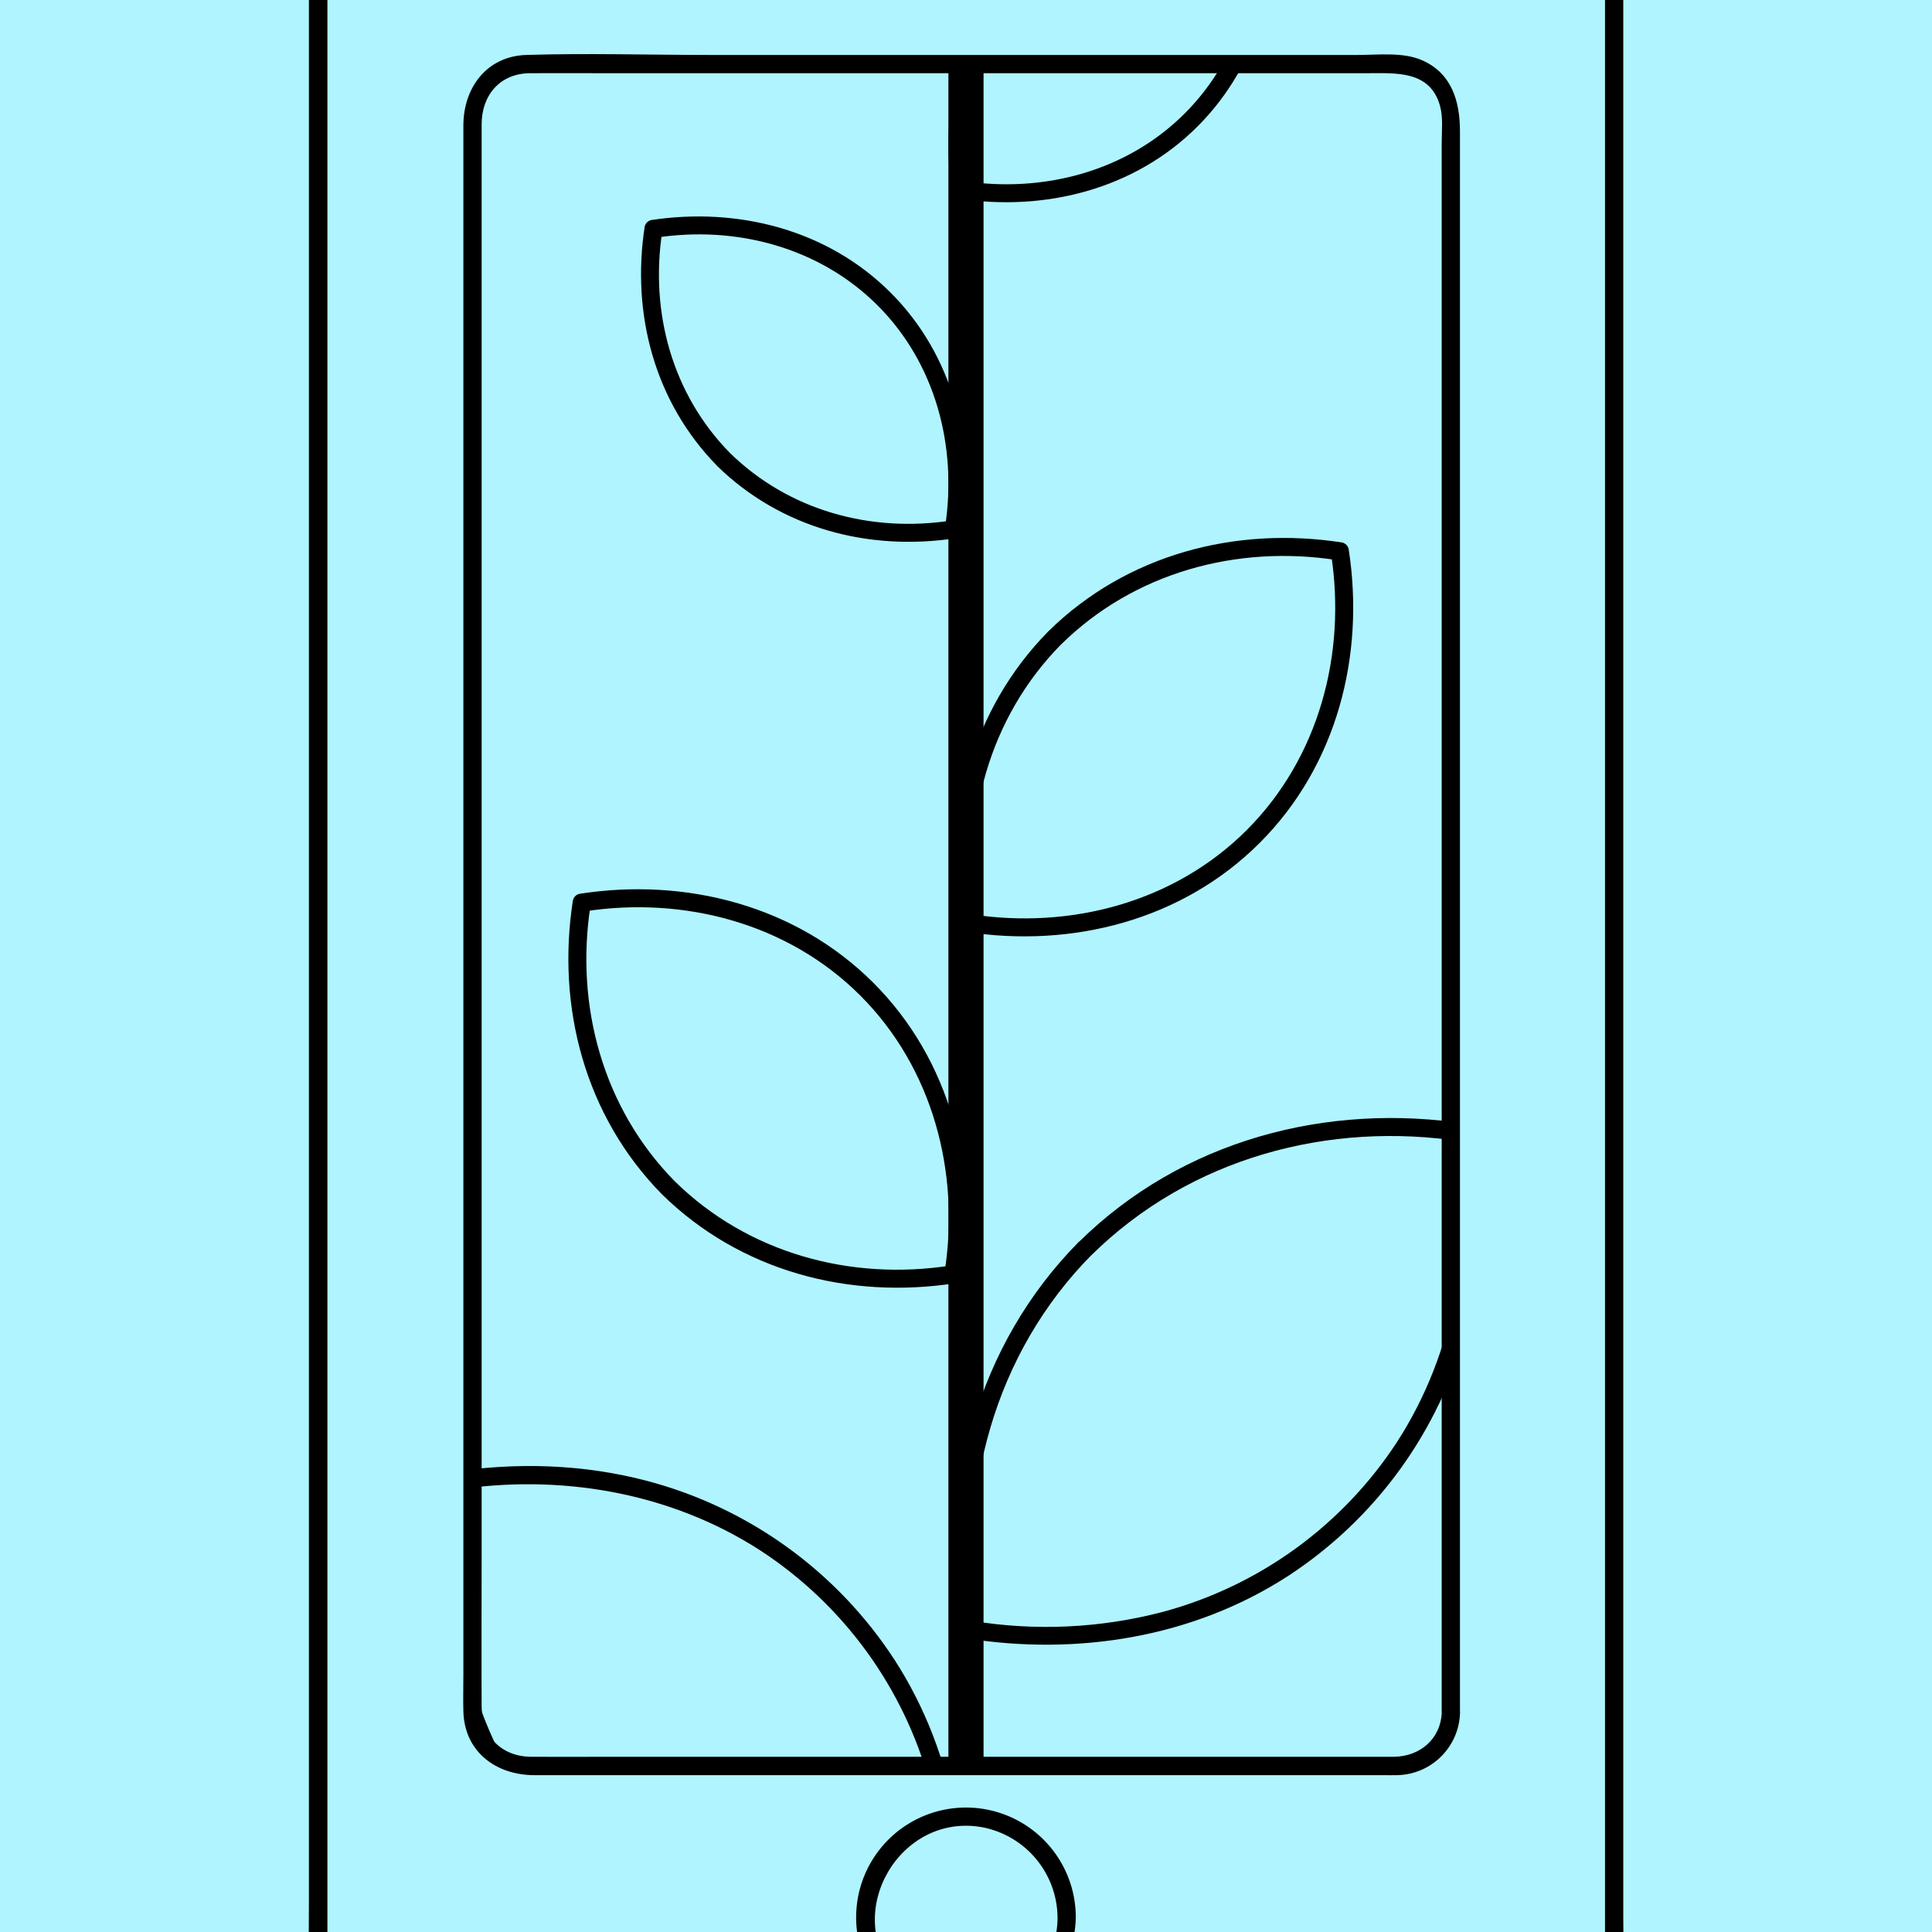
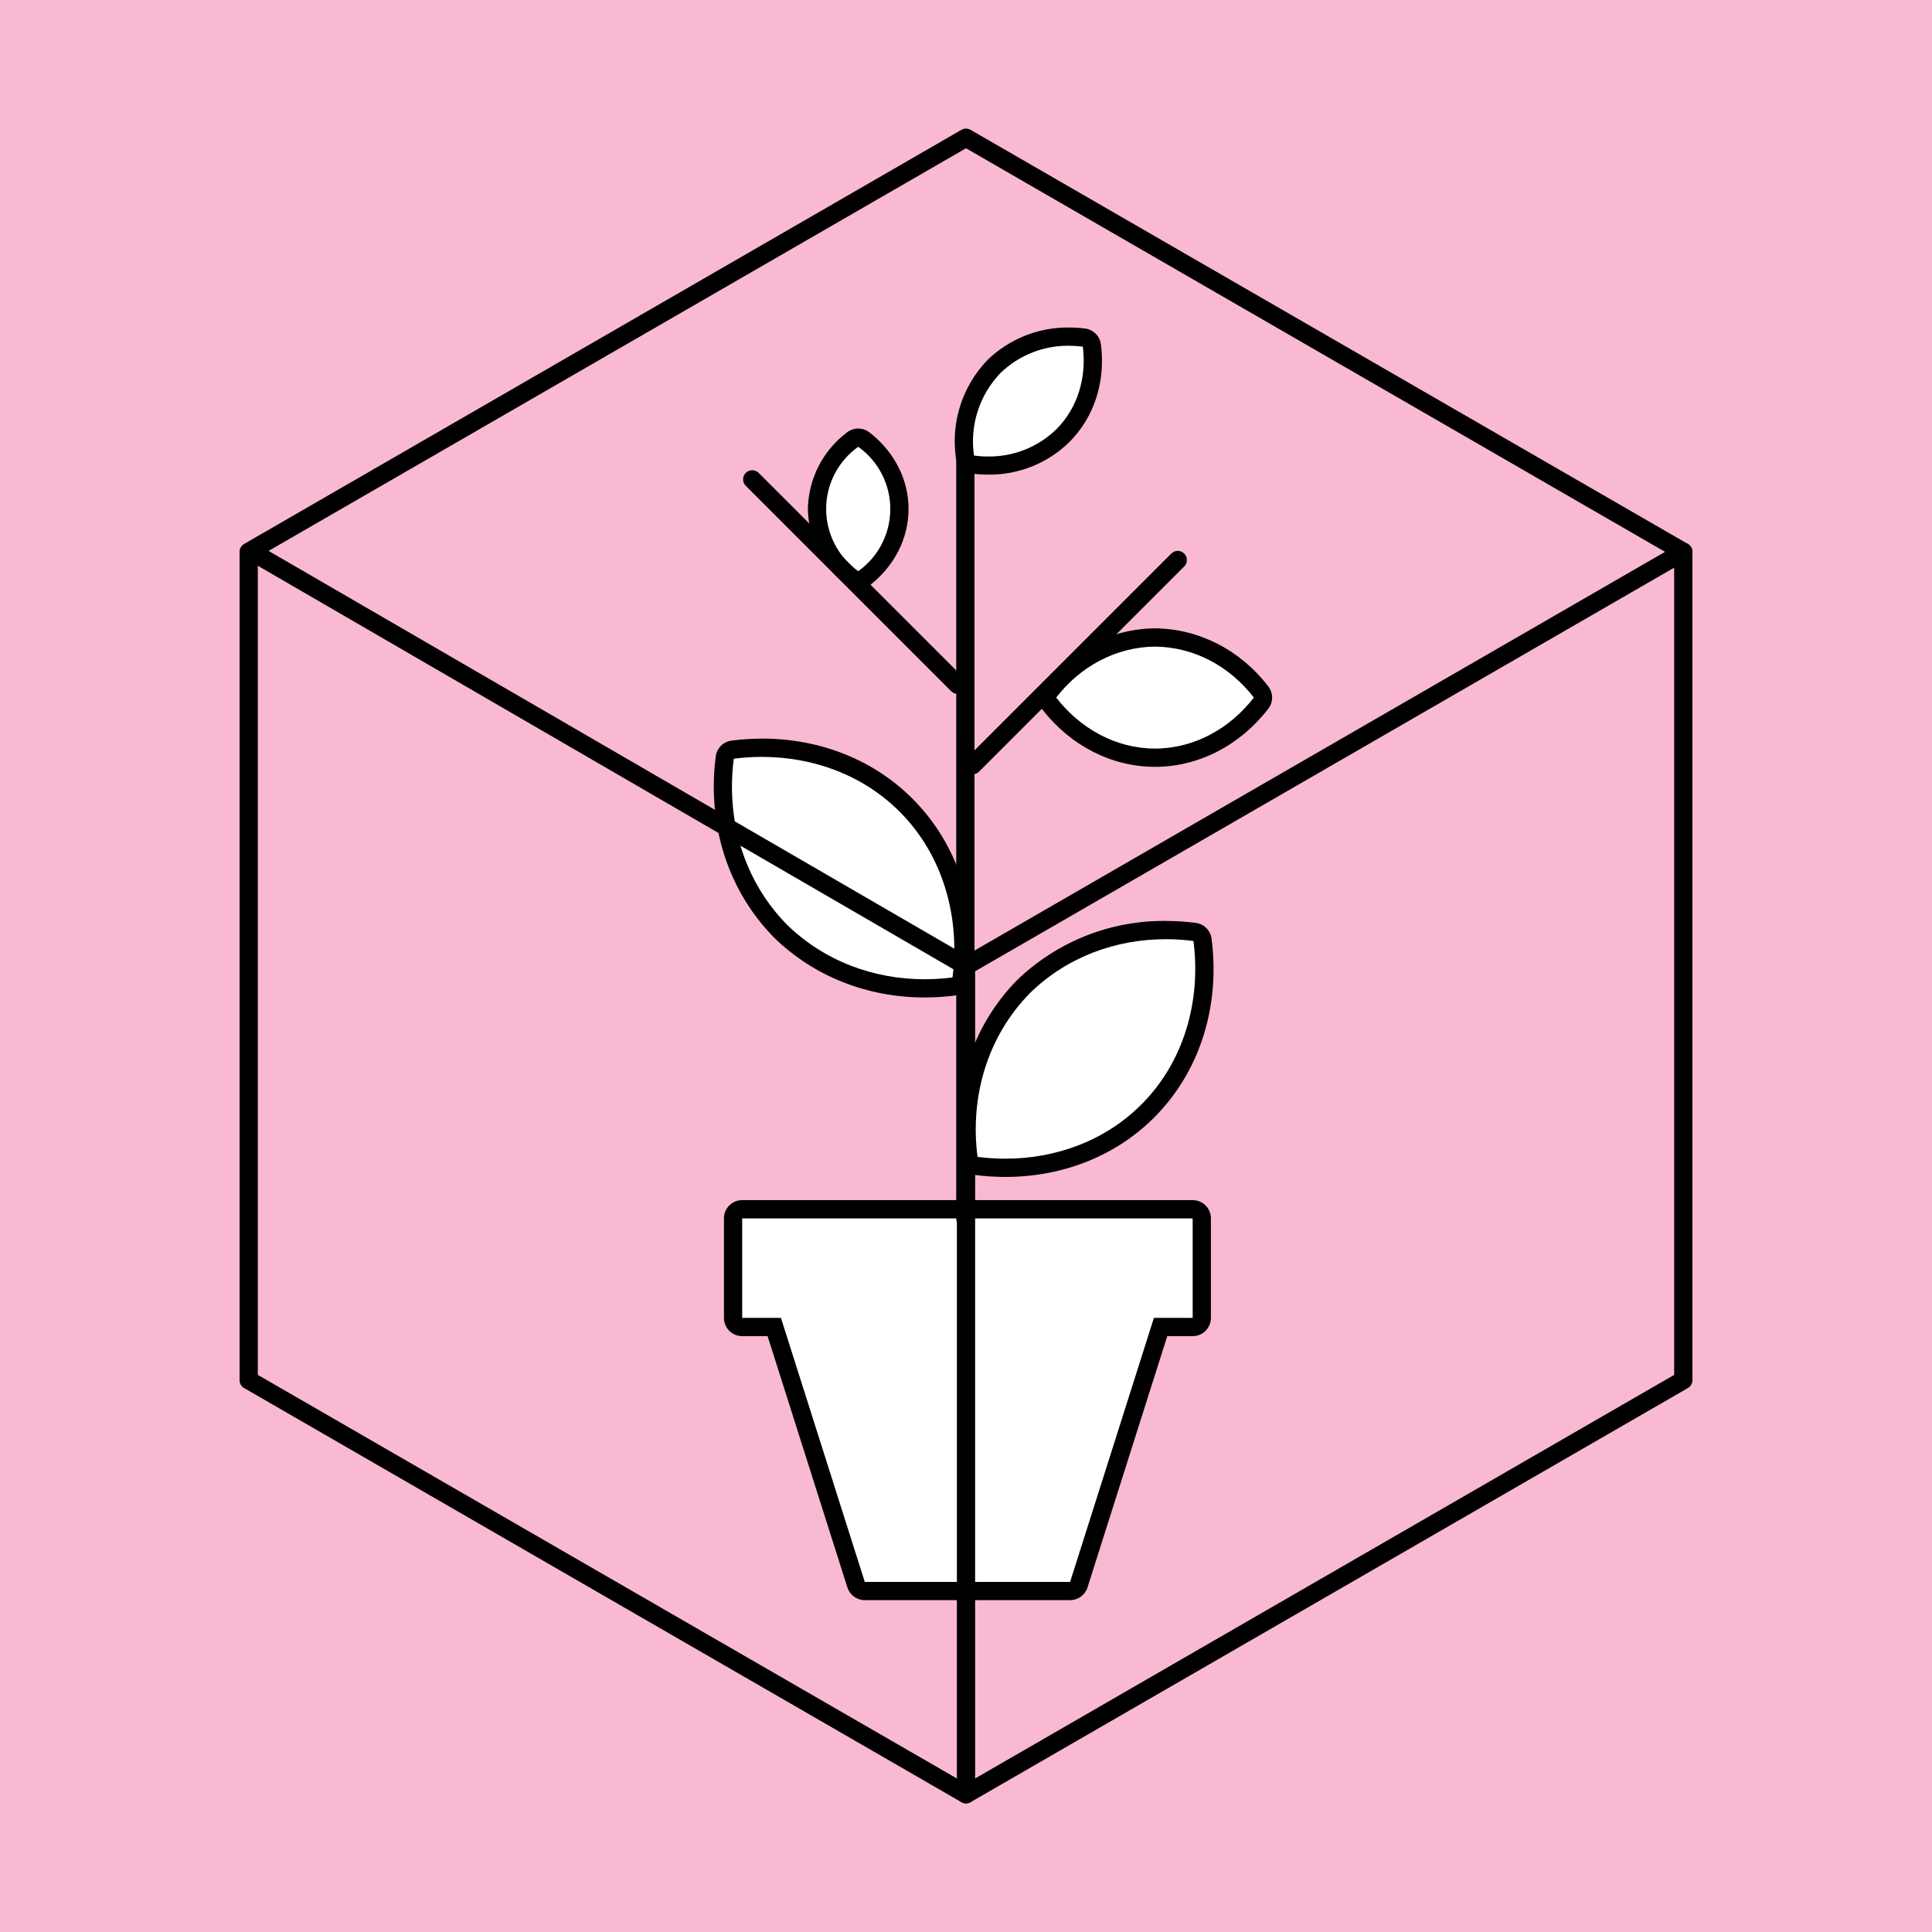
<svg xmlns="http://www.w3.org/2000/svg" id="Layer_1" data-name="Layer 1" viewBox="0 0 635 635">
  <defs>
-     <style>.cls-1{fill:#aff4fe;}.cls-2{clip-path:url(#clip-path);}</style>
-     <clipPath id="clip-path">
-       <rect class="cls-1" width="635" height="635" />
-     </clipPath>
+     <style>.cls-1{fill:#f9b9d3;}.cls-2{fill:#fff;}</style>
  </defs>
  <rect class="cls-1" width="635" height="635" />
-   <g class="cls-2">
-     <path d="M188.46,610c-31.86-32.27-44.26-77.93-37.26-122.33l-2.1,2.09c34.73-5.47,71,.6,100.76,19.81a133.17,133.17,0,0,1,55.79,76.73,150.72,150.72,0,0,1,3,63.05l2.1-2.1c-44.41,7-90.07-5.4-122.33-37.25-2.75-2.72-7,1.52-4.25,4.24,33.9,33.47,81.6,46.14,128.17,38.8a2.9,2.9,0,0,0,2.1-2.1c5.72-36.3-.29-74.23-20.41-105.37a139.53,139.53,0,0,0-81.23-58.8c-21.35-5.65-43.57-6.23-65.33-2.8a2.9,2.9,0,0,0-2.1,2.1c-7.34,46.58,5.34,94.28,38.8,128.17C186.93,617,191.17,612.75,188.46,610Z" />
-     <path d="M358.75,412.52c32.27-31.85,77.93-44.25,122.33-37.25l-2.09-2.1c5.47,34.72-.6,71-19.81,100.76a133.25,133.25,0,0,1-76.73,55.79,150.72,150.72,0,0,1-63.05,3l2.1,2.1c-7-44.41,5.4-90.07,37.25-122.34,2.72-2.75-1.52-7-4.24-4.24-33.47,33.89-46.14,81.59-38.8,128.17a2.9,2.9,0,0,0,2.1,2.1c36.3,5.72,74.23-.29,105.37-20.41A139.56,139.56,0,0,0,482,436.91c5.65-21.35,6.23-43.57,2.79-65.33a2.88,2.88,0,0,0-2.09-2.1c-46.58-7.34-94.28,5.33-128.17,38.8C351.76,411,356,415.24,358.75,412.52Z" />
-     <path d="M348.78,211.79c24-23.63,57.75-32.82,90.79-27.68L437.48,182c5.1,32.82-3.92,67-27.68,90.79s-58,32.79-90.8,27.68l2.1,2.1c-5.14-33,4-66.77,27.68-90.8,2.71-2.75-1.53-7-4.24-4.24-25.25,25.67-34.71,61.41-29.23,96.63a2.9,2.9,0,0,0,2.1,2.1c35,5.44,71.24-3.84,96.63-29.23s34.67-61.65,29.22-96.63a2.88,2.88,0,0,0-2.09-2.09c-35.22-5.48-71,4-96.63,29.22C341.78,210.26,346,214.5,348.78,211.79Z" />
-     <path d="M221.78,388.26c-23.63-24-32.83-57.77-27.68-90.79l-2.1,2.1c32.79-5.11,67.05,3.9,90.8,27.68s32.79,58,27.68,90.79l2.09-2.1c-33,5.15-66.75-4.05-90.79-27.68-2.76-2.71-7,1.53-4.24,4.25,25.68,25.24,61.43,34.71,96.63,29.22a2.88,2.88,0,0,0,2.09-2.09c5.45-35-3.83-71.25-29.22-96.63s-61.67-34.68-96.63-29.23a2.89,2.89,0,0,0-2.1,2.1c-5.48,35.19,4,70.95,29.23,96.63C220.25,395.26,224.49,391,221.78,388.26Z" />
-     <path d="M340.92-11.26c19.35-19,46.27-26.31,72.83-22.23l-2.09-2.09c4,26.36-3.16,53.73-22.23,72.83S342.92,63.53,316.6,59.48l2.09,2.09C314.61,35,322,8.09,340.92-11.26c2.71-2.76-1.53-7-4.24-4.24-20.56,21-28.19,49.93-23.77,78.67A2.88,2.88,0,0,0,315,65.26c28.49,4.38,58-3.05,78.67-23.77s28.16-50.14,23.77-78.67a2.88,2.88,0,0,0-2.09-2.09c-28.74-4.42-57.69,3.21-78.67,23.77C333.92-12.79,338.16-8.55,340.92-11.26Z" />
-     <path d="M239.9,148.86c-19-19.35-26.31-46.27-22.23-72.84l-2.1,2.1c26.36-4.05,53.73,3.16,72.84,22.23s26.27,46.5,22.22,72.83l2.1-2.1c-26.56,4.09-53.49-3.27-72.83-22.22-2.76-2.71-7,1.53-4.24,4.24,21,20.56,49.93,28.19,78.66,23.77a2.87,2.87,0,0,0,2.1-2.1c4.38-28.48-3.05-58-23.77-78.66S242.51,68,214,72.33a2.9,2.9,0,0,0-2.1,2.1c-4.41,28.74,3.22,57.68,23.78,78.67C238.36,155.86,242.6,151.62,239.9,148.86Z" />
-     <rect x="311.73" y="-137.69" width="11.55" height="880.35" rx="4.74" transform="translate(635 604.96) rotate(180)" />
-     <path class="cls-1" d="M512.81-34.66H122.19A17.72,17.72,0,0,0,104.52-17V679a17.72,17.72,0,0,0,17.67,17.67H512.81A17.72,17.72,0,0,0,530.48,679V-17A17.72,17.72,0,0,0,512.81-34.66Zm-35.93,597.4a17.72,17.72,0,0,1-17.67,17.67H173a17.72,17.72,0,0,1-17.67-17.67v-524A17.73,17.73,0,0,1,173,21.06H459.21a17.73,17.73,0,0,1,17.67,17.68Z" />
-     <path d="M512.81-37.66H148.05c-8.49,0-17-.24-25.52,0-11.62.32-20.64,9-21,20.7,0,1.24,0,2.49,0,3.73V625.9c0,17.59-.47,35.25,0,52.84a21.1,21.1,0,0,0,20.68,21c2,.07,4,0,6,0H504.76c2.59,0,5.19.08,7.77,0a21.1,21.1,0,0,0,21-20.73c.54-16.37,0-32.84,0-49.21V-11.89c0-1.59,0-3.19,0-4.78a21.11,21.11,0,0,0-20.67-21c-3.86-.15-3.86,5.85,0,6,9,.35,14.6,7.36,14.67,15.94,0,2.24,0,4.47,0,6.71V665.37c0,4.52.2,9.08,0,13.6-.39,9-7.3,14.67-16,14.74-3.43,0-6.86,0-10.29,0h-374a46.42,46.42,0,0,1-7.27-.21c-8-1.28-12.31-8.24-12.36-15.83,0-6.47,0-12.93,0-19.4V-13.23c0-1.24,0-2.49,0-3.73.4-9.14,7.43-14.64,16.14-14.7,29.67-.19,59.35,0,89,0H512.81C516.67-31.66,516.67-37.66,512.81-37.66Z" />
-     <path d="M473.88,562.74c-.34,8.85-7.19,14.59-15.76,14.67-2.68,0-5.36,0-8,0H198.71c-8,0-16.08.05-24.11,0-9.86-.06-16.25-6.76-16.3-16.48-.08-15.81,0-31.62,0-47.43V40.89c0-9.49,5.91-16.75,15.9-16.83,7.77-.06,15.54,0,23.31,0h251.8c9.43,0,20.76-1,24,10.79,1.05,3.77.54,8.28.54,12.14V562.74c0,3.86,6,3.87,6,0V43.16c0-9.74-2.61-19.12-12.6-23.42-6.21-2.67-14.3-1.68-20.92-1.68H233.13c-20,0-40.12-.62-60.12,0-13.15.41-20.71,10.9-20.71,23.2v509c0,4.07-.11,8.17,0,12.24.36,13.36,10.83,20.95,23.35,20.95H454.41c1.58,0,3.18.05,4.76,0a21.1,21.1,0,0,0,20.71-20.67C480,558.88,474,558.88,473.88,562.74Z" />
-     <path d="M353.59,630.21a36.1,36.1,0,1,0-29.79,35.53c17.28-3,29.44-18.28,29.79-35.53.08-3.86-5.92-3.86-6,0a30.09,30.09,0,0,1-53.13,19.36c-17.83-21.06,1.36-53.92,28.41-49a30.48,30.48,0,0,1,24.72,29.62C347.67,634.07,353.67,634.08,353.59,630.21Z" />
-   </g>
+   <path class="cls-2" d="M284.23,522.93a3,3,0,0,1-2.86-2.09l-26.88-84.68H243.94a3,3,0,0,1-3-3V400.45a3,3,0,0,1,3-3H392a3,3,0,0,1,3,3v32.71a3,3,0,0,1-3,3H381.46l-26.88,84.68a3,3,0,0,1-2.86,2.09Z" />
+   <path d="M392,400.45v32.71H379.26l-27.54,86.77H284.23l-27.55-86.77H243.94V400.45H392m0-6H243.94a6,6,0,0,0-6,6v32.71a6,6,0,0,0,6,6h8.35l26.22,82.58a6,6,0,0,0,5.72,4.19h67.49a6,6,0,0,0,5.72-4.19l26.21-82.58H392a6,6,0,0,0,6-6V400.45a6,6,0,0,0-6-6Z" />
+   <path class="cls-2" d="M330.42,383.83a74,74,0,0,1-9.51-.62,3,3,0,0,1-2.59-2.59c-2.75-21.24,3.82-41.75,18-56.27a66.43,66.43,0,0,1,46.83-18.66,73.75,73.75,0,0,1,9.49.61,3,3,0,0,1,2.59,2.59c2.79,21.54-3.78,42.06-18,56.3C365.19,377.21,348.57,383.83,330.42,383.83Z" />
+   <path d="M383.15,308.69a69.78,69.78,0,0,1,9.11.59c2.52,19.54-3,39.66-17.17,53.79-11.94,11.94-28.16,17.76-44.67,17.76a71.76,71.76,0,0,1-9.13-.59c-2.54-19.68,3.16-39.45,17.18-53.79,12.13-11.86,28.13-17.76,44.68-17.76m0-6h0a69.36,69.36,0,0,0-48.87,19.46l-.1.1c-14.84,15.18-21.7,36.6-18.84,58.76a6,6,0,0,0,5.19,5.18,78,78,0,0,0,9.89.64c18.95,0,36.33-6.93,48.91-19.52,14.9-14.9,21.78-36.33,18.88-58.8a6,6,0,0,0-5.18-5.18,76.34,76.34,0,0,0-9.88-.64Z" />
+   <path class="cls-2" d="M303.86,324.84A67.25,67.25,0,0,1,256.48,306c-14.41-14.76-21.06-35.52-18.27-57a3,3,0,0,1,2.59-2.59,76,76,0,0,1,9.64-.62c18.37,0,35.19,6.7,47.36,18.87,14.41,14.41,21.06,35.18,18.24,57a3,3,0,0,1-2.59,2.59A75.43,75.43,0,0,1,303.86,324.84Z" />
+   <path d="M250.43,248.77c16.74,0,33.16,5.9,45.25,18,14.31,14.31,19.94,34.7,17.39,54.49a71.42,71.42,0,0,1-9.21.59c-16.77,0-33-6-45.28-18-14.2-14.53-20-34.55-17.4-54.48a71.83,71.83,0,0,1,9.25-.6m0-6h0a78.52,78.52,0,0,0-10,.65,6,6,0,0,0-5.18,5.18c-2.9,22.41,4,44.08,19.05,59.44l.1.1c13,12.71,30.58,19.7,49.48,19.7a77.88,77.88,0,0,0,10-.64A6,6,0,0,0,319,322c2.93-22.74-4-44.43-19.1-59.5-12.73-12.74-30.31-19.75-49.49-19.75Z" />
+   <path d="M317.29,403.45a3,3,0,0,1-3-3V151.05a3,3,0,0,1,6,0v249.4A3,3,0,0,1,317.29,403.45Z" />
+   <path class="cls-2" d="M379.63,249c-13.36,0-26.06-6.54-34.85-17.93a3,3,0,0,1,0-3.67c8.66-11.23,21.35-17.77,34.82-17.93,13.54.16,26.23,6.7,34.88,17.93a3,3,0,0,1,0,3.67C405.7,242.5,393,249,379.63,249Z" />
+   <path d="M379.63,212.52c13,.15,24.64,6.58,32.48,16.75-7.79,10.1-19.54,16.77-32.48,16.77s-24.69-6.67-32.48-16.77c7.85-10.17,19.5-16.6,32.48-16.75m0-6h-.06c-14.39.16-27.94,7.12-37.17,19.09a6,6,0,0,0,0,7.33c9.36,12.14,22.93,19.1,37.23,19.1s27.87-7,37.23-19.1a6,6,0,0,0,0-7.33c-9.22-12-22.77-18.93-37.16-19.09Z" />
+   <path d="M319.66,254.5a3,3,0,0,1-2.12-5.12l67.51-67.51a3,3,0,0,1,4.24,4.24l-67.5,67.51A3,3,0,0,1,319.66,254.5Z" />
+   <path class="cls-2" d="M324.73,153a39.65,39.65,0,0,1-5-.32,3,3,0,0,1-2.59-2.6,35.44,35.44,0,0,1,9.48-29.58,35,35,0,0,1,24.66-9.85,39.49,39.49,0,0,1,5,.32,3,3,0,0,1,2.59,2.59c1.47,11.31-2,22.11-9.5,29.61A34.44,34.44,0,0,1,324.73,153Z" />
+   <path d="M351.3,113.64a37.34,37.34,0,0,1,4.59.29c1.27,9.85-1.53,20-8.65,27.11a31.6,31.6,0,0,1-22.51,9,35.53,35.53,0,0,1-4.6-.3,32.41,32.41,0,0,1,8.66-27.1,31.85,31.85,0,0,1,22.51-9m0-6h0a37.93,37.93,0,0,0-26.71,10.65l-.09.1a38.43,38.43,0,0,0-10.32,32.07,6,6,0,0,0,5.18,5.18,42.1,42.1,0,0,0,5.37.35,37.43,37.43,0,0,0,26.75-10.71c8.17-8.16,11.94-19.87,10.36-32.12a6,6,0,0,0-5.18-5.18,41.93,41.93,0,0,0-5.36-.34Z" />
+   <path class="cls-2" d="M282.08,190.73a3,3,0,0,1-1.84-.62,28.07,28.07,0,0,1,0-45.63,3,3,0,0,1,3.66,0c7.44,5.74,11.71,14.05,11.71,22.81s-4.27,17.07-11.71,22.81A3,3,0,0,1,282.08,190.73Z" />
+   <path d="M282.08,146.85a25.09,25.09,0,0,1,0,40.88,25.08,25.08,0,0,1,0-40.88m0-6a6,6,0,0,0-3.67,1.25,32.2,32.2,0,0,0-12.88,25.12v.14a32.2,32.2,0,0,0,12.88,25.12,6,6,0,0,0,7.33,0c8.19-6.31,12.88-15.5,12.88-25.19s-4.69-18.88-12.88-25.19a6,6,0,0,0-3.66-1.25Z" />
+   <path d="M314.75,228.07a3,3,0,0,1-2.12-.88l-67.51-67.51a3,3,0,0,1,4.24-4.25l67.51,67.51a3,3,0,0,1-2.12,5.13Z" />
+   <path d="M317.5,320.5a3,3,0,0,1-1.5-5.6L551.76,178.78a3,3,0,0,1,3,5.2L319,320.1A3,3,0,0,1,317.5,320.5Z" />
+   <path d="M317.5,320.5a3,3,0,0,1-1.51-.41L81.38,184a3,3,0,0,1,3-5.19L319,314.91a3,3,0,0,1-1.51,5.59Z" />
+   <path d="M317.5,592.74a3,3,0,0,1-3-3V317.5a3,3,0,0,1,6,0V589.74A3,3,0,0,1,317.5,592.74Z" />
+   <path d="M317.5,592.74a3,3,0,0,1-1.5-.41L80.24,456.22a3,3,0,0,1-1.5-2.6V181.38a3,3,0,0,1,1.5-2.6L316,42.67a3,3,0,0,1,3,0L554.76,178.78a3,3,0,0,1,1.5,2.6V453.62a3,3,0,0,1-1.5,2.6L319,592.33A3,3,0,0,1,317.5,592.74ZM84.74,451.89,317.5,586.27,550.26,451.89V183.11L317.5,48.73,84.74,183.11Zm468.52,1.73h0Z" />
</svg>
